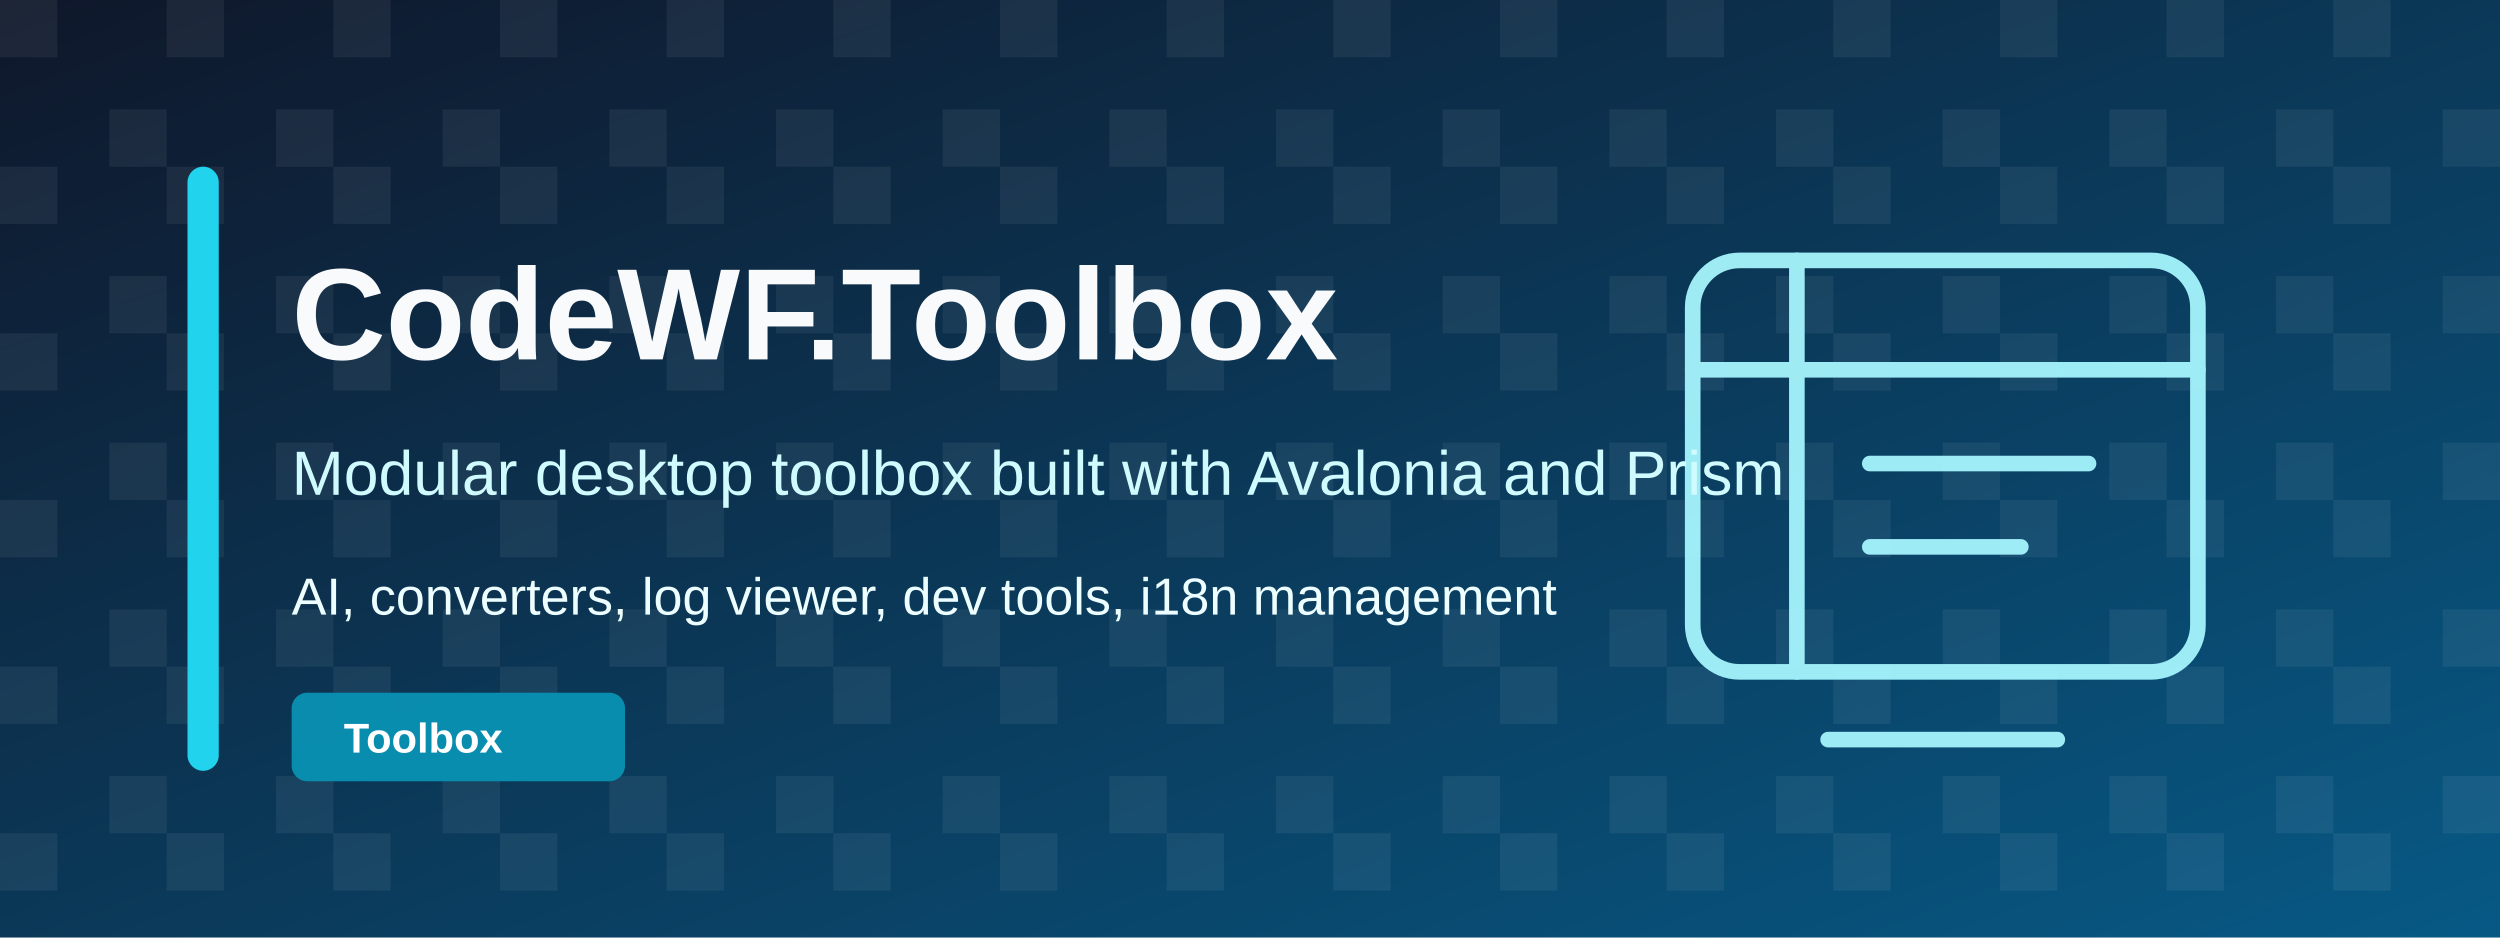
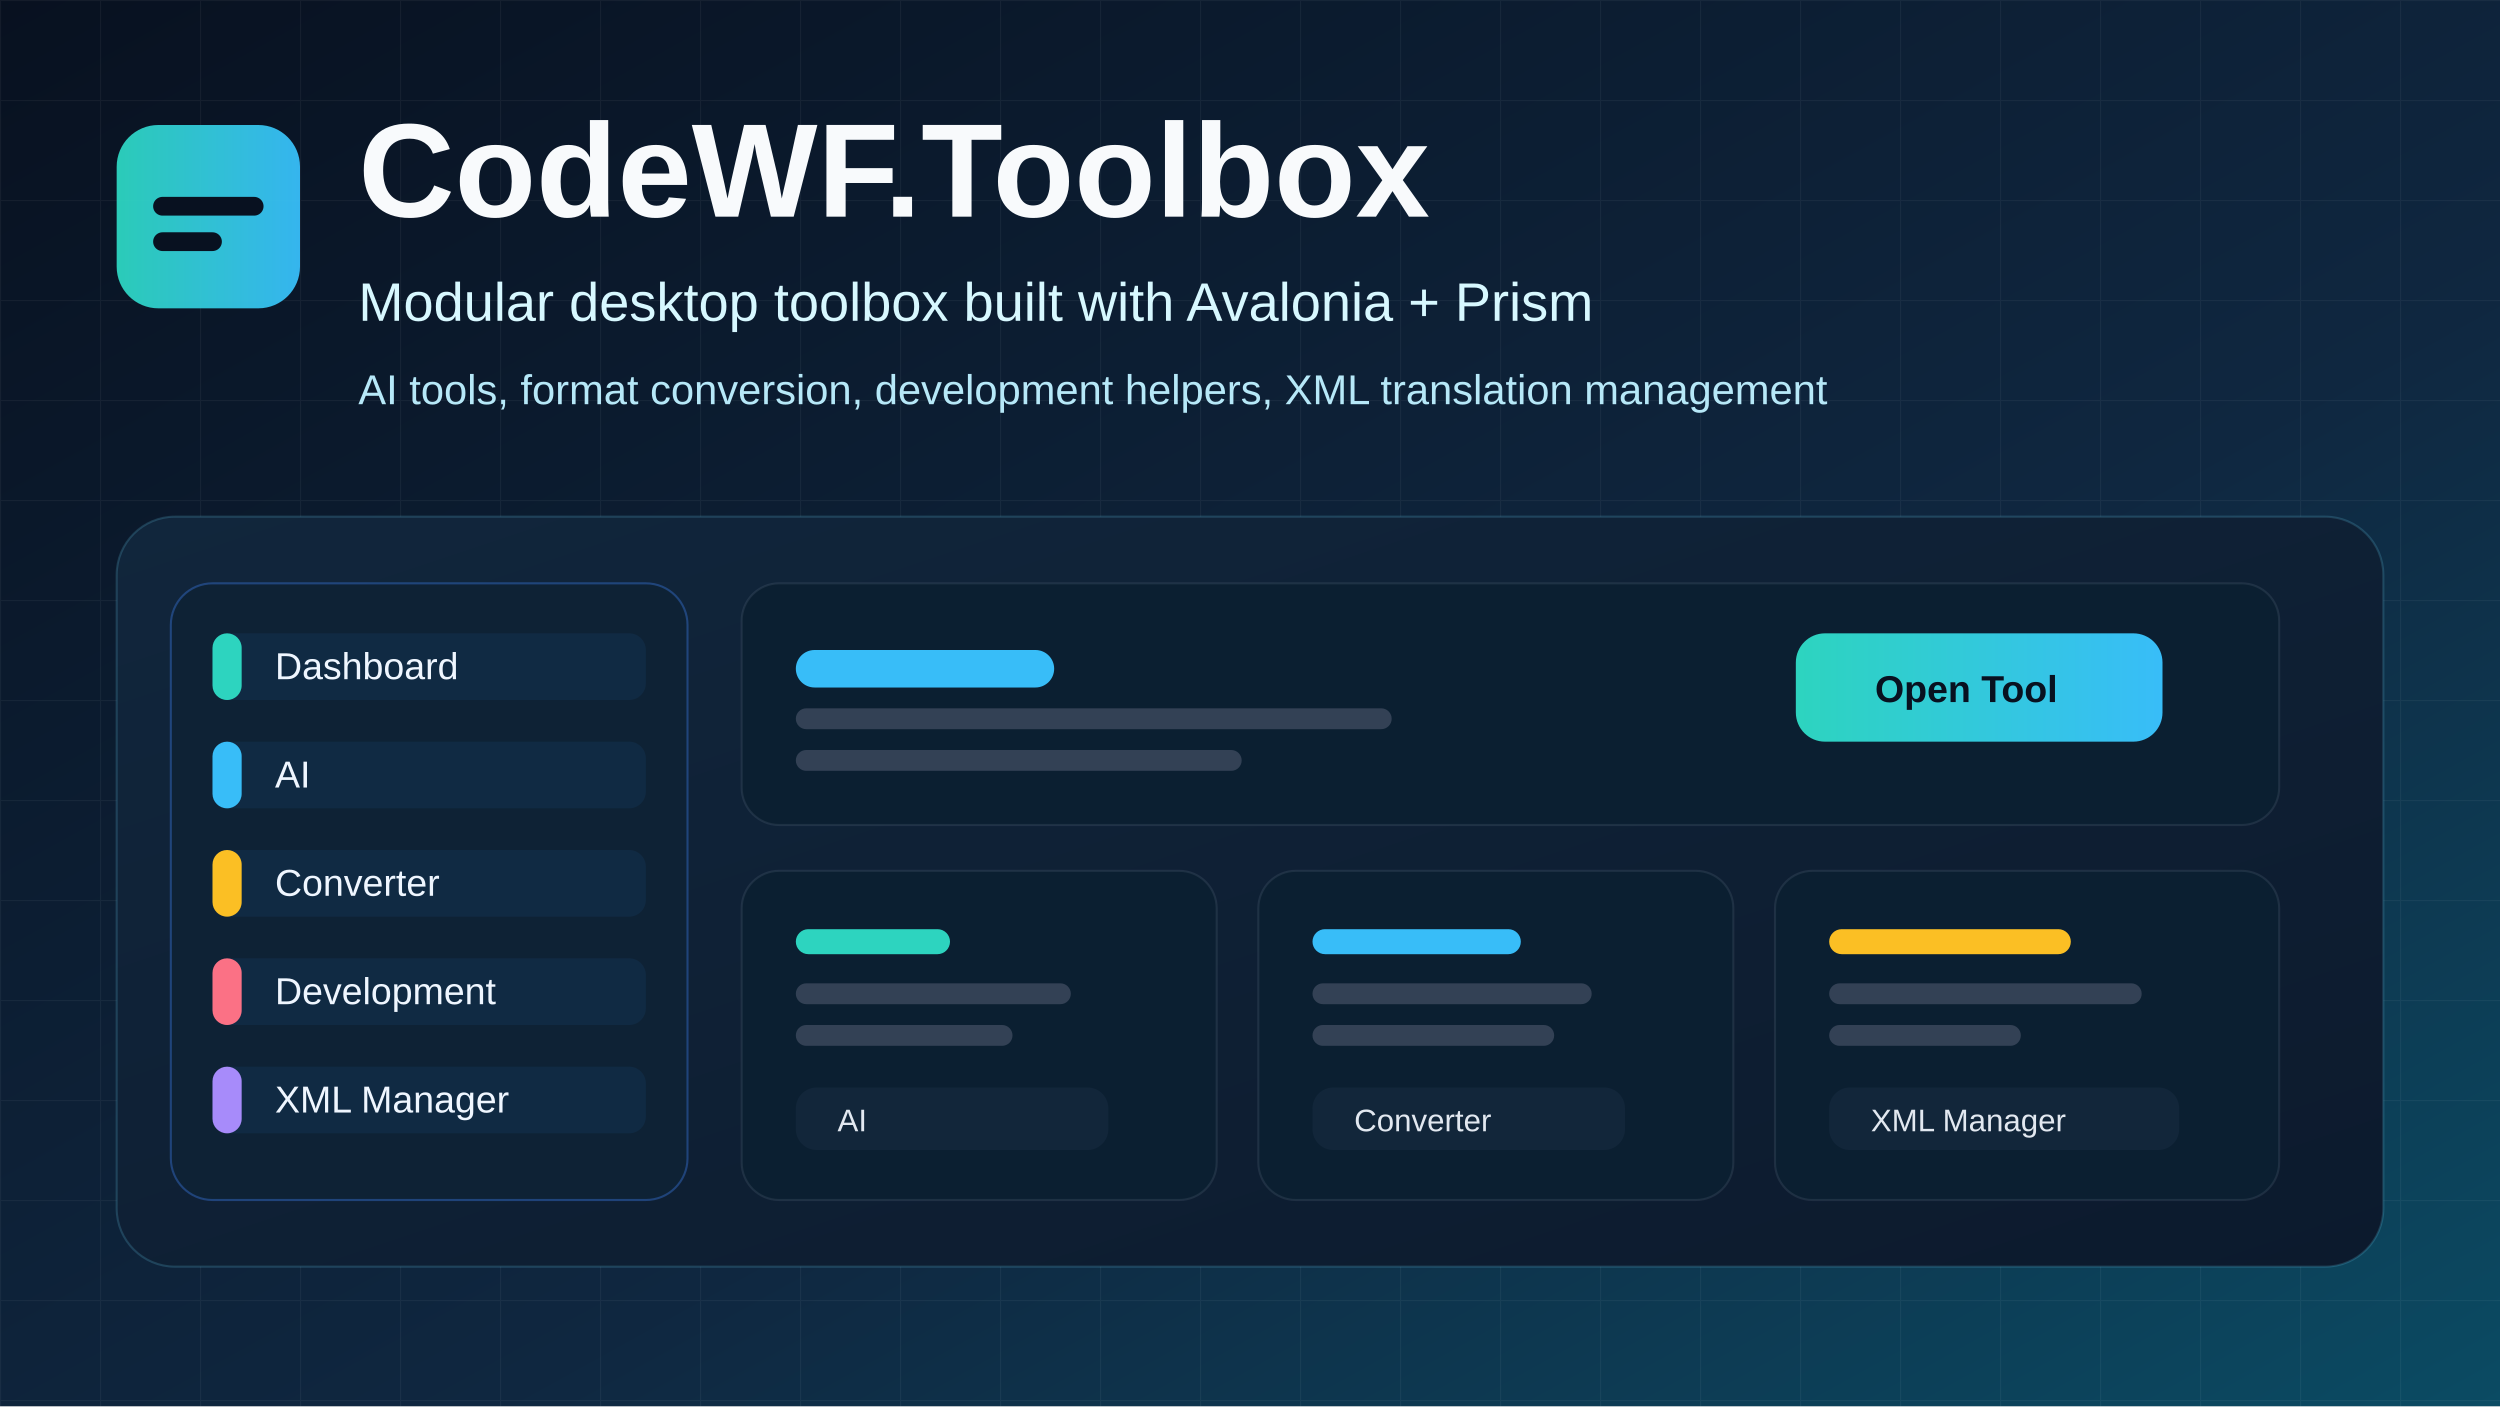
- <svg xmlns="http://www.w3.org/2000/svg" width="960" height="360" viewBox="0 0 960 360" role="img" aria-labelledby="title desc">
+ <svg xmlns="http://www.w3.org/2000/svg" width="1200" height="675" viewBox="0 0 1200 675" role="img" aria-labelledby="title desc">
  <defs>
    <linearGradient id="bg" x1="0" y1="0" x2="1" y2="1">
-       <stop offset="0" stop-color="#0f172a" />
-       <stop offset="1" stop-color="#075985" />
+       <stop offset="0" stop-color="#081120" />
+       <stop offset="0.6" stop-color="#0f2740" />
+       <stop offset="1" stop-color="#0b4b63" />
    </linearGradient>
-     <pattern id="blocks" width="64" height="64" patternUnits="userSpaceOnUse">
-       <path d="M0 0h22v22H0zM42 42h22v22H42z" fill="#ffffff" opacity=".06" />
+     <linearGradient id="panel" x1="0" y1="0" x2="1" y2="1">
+       <stop offset="0" stop-color="#11263c" />
+       <stop offset="1" stop-color="#0c1a2d" />
+     </linearGradient>
+     <linearGradient id="accent" x1="0" y1="0" x2="1" y2="0">
+       <stop offset="0" stop-color="#2dd4bf" />
+       <stop offset="1" stop-color="#38bdf8" />
+     </linearGradient>
+     <pattern id="grid" width="48" height="48" patternUnits="userSpaceOnUse">
+       <path d="M48 0H0V48" fill="none" stroke="#ffffff" stroke-opacity=".05" stroke-width="1" />
    </pattern>
  </defs>
-   <rect width="960" height="360" fill="url(#bg)" />
-   <rect width="960" height="360" fill="url(#blocks)" />
-   <rect x="72" y="64" width="12" height="232" rx="6" fill="#22d3ee" />
-   <g transform="translate(632 70)" fill="none" stroke="#a5f3fc" stroke-width="6" stroke-linecap="round" stroke-linejoin="round" opacity=".95">
-     <rect x="18" y="30" width="194" height="158" rx="18" />
-     <path d="M58 30v158M18 72h194" />
-     <path d="M86 108h84M86 140h58" />
-     <path d="M70 214h88" />
+   <rect width="1200" height="675" fill="url(#bg)" />
+   <rect width="1200" height="675" fill="url(#grid)" />
+   <rect x="56" y="60" width="88" height="88" rx="20" fill="url(#accent)" opacity=".95" />
+   <path d="M78 99h44M78 116h24" stroke="#081120" stroke-width="9" stroke-linecap="round" />
+   <text x="172" y="104" fill="#f8fafc" font-family="Segoe UI, Arial, sans-serif" font-size="64" font-weight="700" letter-spacing="0">CodeWF.Toolbox</text>
+   <text x="172" y="154" fill="#d7f8ff" font-family="Segoe UI, Arial, sans-serif" font-size="26" letter-spacing="0">Modular desktop toolbox built with Avalonia + Prism</text>
+   <text x="172" y="194" fill="#b6e8f8" font-family="Segoe UI, Arial, sans-serif" font-size="20" letter-spacing="0">AI tools, format conversion, development helpers, XML translation management</text>
+   <rect x="56" y="248" width="1088" height="360" rx="28" fill="url(#panel)" stroke="#72e2ff" stroke-opacity=".18" />
+   <rect x="82" y="280" width="248" height="296" rx="20" fill="#0e2235" stroke="#3f83f8" stroke-opacity=".35" />
+   <rect x="102" y="304" width="208" height="32" rx="8" fill="#102a43" />
+   <rect x="102" y="356" width="208" height="32" rx="8" fill="#102a43" />
+   <rect x="102" y="408" width="208" height="32" rx="8" fill="#102a43" />
+   <rect x="102" y="460" width="208" height="32" rx="8" fill="#102a43" />
+   <rect x="102" y="512" width="208" height="32" rx="8" fill="#102a43" />
+   <rect x="102" y="304" width="14" height="32" rx="7" fill="#2dd4bf" />
+   <rect x="102" y="356" width="14" height="32" rx="7" fill="#38bdf8" />
+   <rect x="102" y="408" width="14" height="32" rx="7" fill="#fbbf24" />
+   <rect x="102" y="460" width="14" height="32" rx="7" fill="#fb7185" />
+   <rect x="102" y="512" width="14" height="32" rx="7" fill="#a78bfa" />
+   <text x="132" y="326" fill="#eff6ff" font-family="Segoe UI, Arial, sans-serif" font-size="18">Dashboard</text>
+   <text x="132" y="378" fill="#eff6ff" font-family="Segoe UI, Arial, sans-serif" font-size="18">AI</text>
+   <text x="132" y="430" fill="#eff6ff" font-family="Segoe UI, Arial, sans-serif" font-size="18">Converter</text>
+   <text x="132" y="482" fill="#eff6ff" font-family="Segoe UI, Arial, sans-serif" font-size="18">Development</text>
+   <text x="132" y="534" fill="#eff6ff" font-family="Segoe UI, Arial, sans-serif" font-size="18">XML Manager</text>
+   <g>
+     <rect x="356" y="280" width="738" height="116" rx="18" fill="#0b1f31" stroke="#94a3b8" stroke-opacity=".14" />
+     <rect x="382" y="312" width="124" height="18" rx="9" fill="#38bdf8" />
+     <rect x="382" y="340" width="286" height="10" rx="5" fill="#334155" />
+     <rect x="382" y="360" width="214" height="10" rx="5" fill="#334155" />
+     <rect x="862" y="304" width="176" height="52" rx="14" fill="url(#accent)" />
+     <text x="900" y="337" fill="#081120" font-family="Segoe UI, Arial, sans-serif" font-size="18" font-weight="700">Open Tool</text>
  </g>
-   <text x="112" y="138" fill="#f8fafc" font-family="Segoe UI, Arial, sans-serif" font-size="50" font-weight="700" letter-spacing="0">CodeWF.Toolbox</text>
-   <text x="112" y="190" fill="#cffafe" font-family="Segoe UI, Arial, sans-serif" font-size="24" letter-spacing="0">Modular desktop toolbox built with Avalonia and Prism</text>
-   <text x="112" y="236" fill="#ecfeff" font-family="Segoe UI, Arial, sans-serif" font-size="20" letter-spacing="0">AI, converters, log viewer, dev tools, i18n management</text>
-   <rect x="112" y="266" width="128" height="34" rx="6" fill="#0891b2" opacity=".95" />
-   <text x="132" y="289" fill="#ffffff" font-family="Segoe UI, Arial, sans-serif" font-size="16" font-weight="600" letter-spacing="0">Toolbox</text>
+   <g>
+     <rect x="356" y="418" width="228" height="158" rx="18" fill="#0b1f31" stroke="#94a3b8" stroke-opacity=".14" />
+     <rect x="382" y="446" width="74" height="12" rx="6" fill="#2dd4bf" />
+     <rect x="382" y="472" width="132" height="10" rx="5" fill="#334155" />
+     <rect x="382" y="492" width="104" height="10" rx="5" fill="#334155" />
+     <rect x="382" y="522" width="150" height="30" rx="10" fill="#12263a" />
+     <text x="402" y="543" fill="#e2e8f0" font-family="Segoe UI, Arial, sans-serif" font-size="15">AI</text>
+   </g>
+   <g>
+     <rect x="604" y="418" width="228" height="158" rx="18" fill="#0b1f31" stroke="#94a3b8" stroke-opacity=".14" />
+     <rect x="630" y="446" width="100" height="12" rx="6" fill="#38bdf8" />
+     <rect x="630" y="472" width="134" height="10" rx="5" fill="#334155" />
+     <rect x="630" y="492" width="116" height="10" rx="5" fill="#334155" />
+     <rect x="630" y="522" width="150" height="30" rx="10" fill="#12263a" />
+     <text x="650" y="543" fill="#e2e8f0" font-family="Segoe UI, Arial, sans-serif" font-size="15">Converter</text>
+   </g>
+   <g>
+     <rect x="852" y="418" width="242" height="158" rx="18" fill="#0b1f31" stroke="#94a3b8" stroke-opacity=".14" />
+     <rect x="878" y="446" width="116" height="12" rx="6" fill="#fbbf24" />
+     <rect x="878" y="472" width="150" height="10" rx="5" fill="#334155" />
+     <rect x="878" y="492" width="92" height="10" rx="5" fill="#334155" />
+     <rect x="878" y="522" width="168" height="30" rx="10" fill="#12263a" />
+     <text x="898" y="543" fill="#e2e8f0" font-family="Segoe UI, Arial, sans-serif" font-size="15">XML Manager</text>
+   </g>
</svg>
